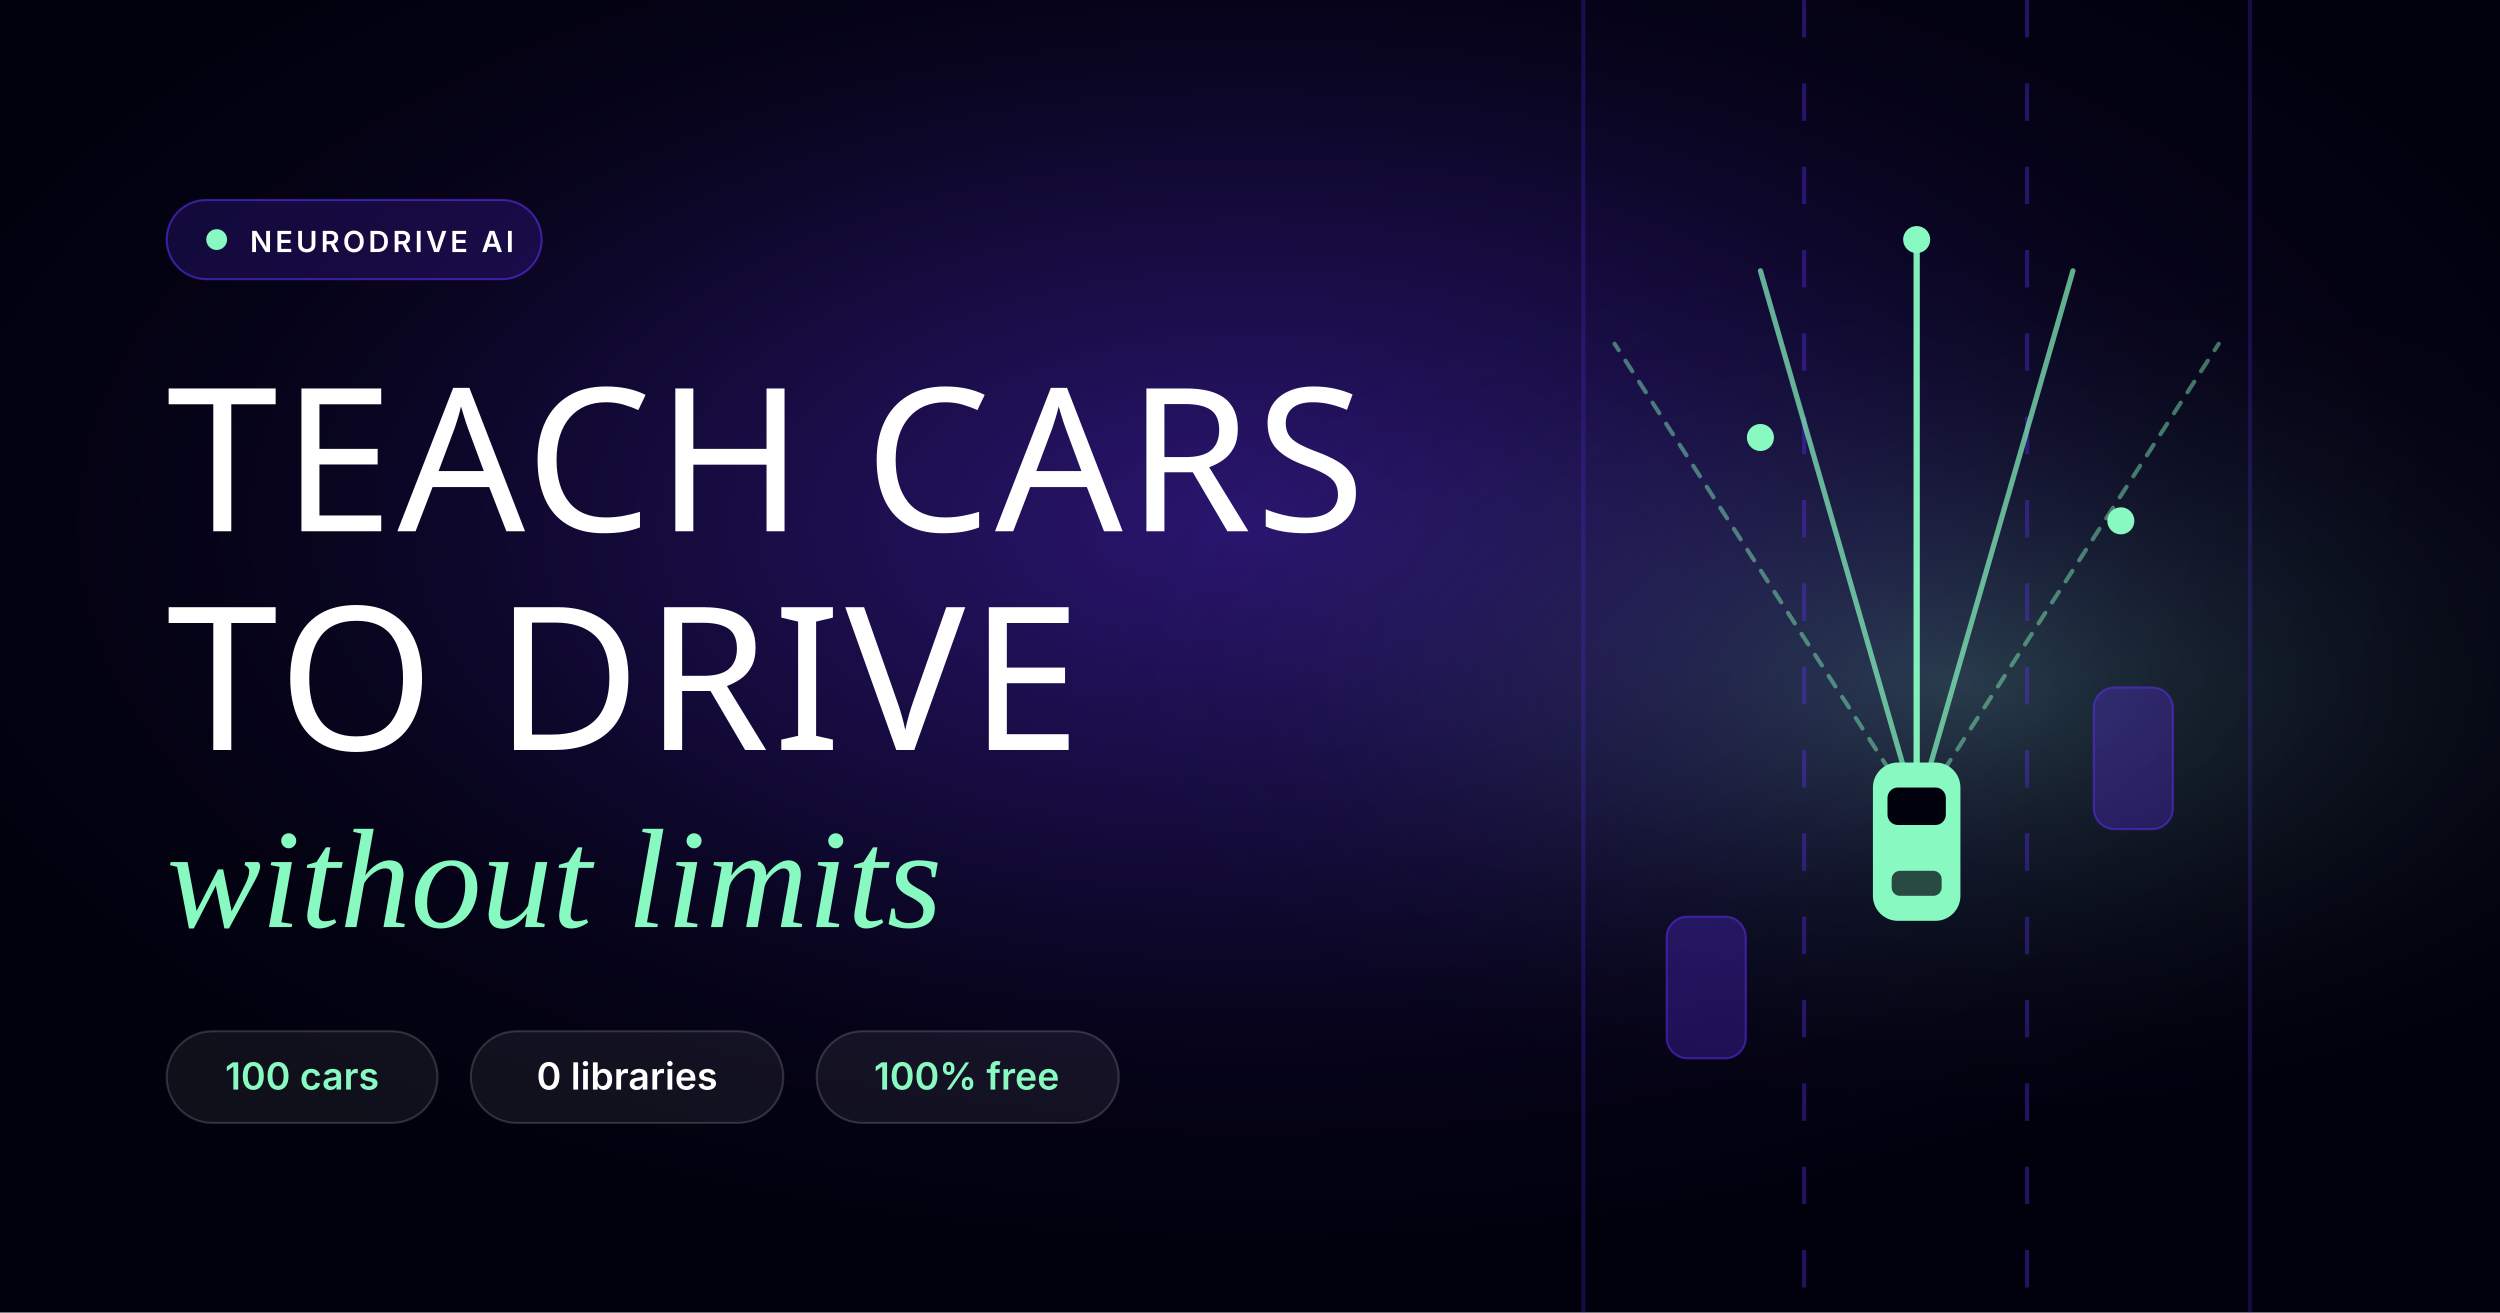
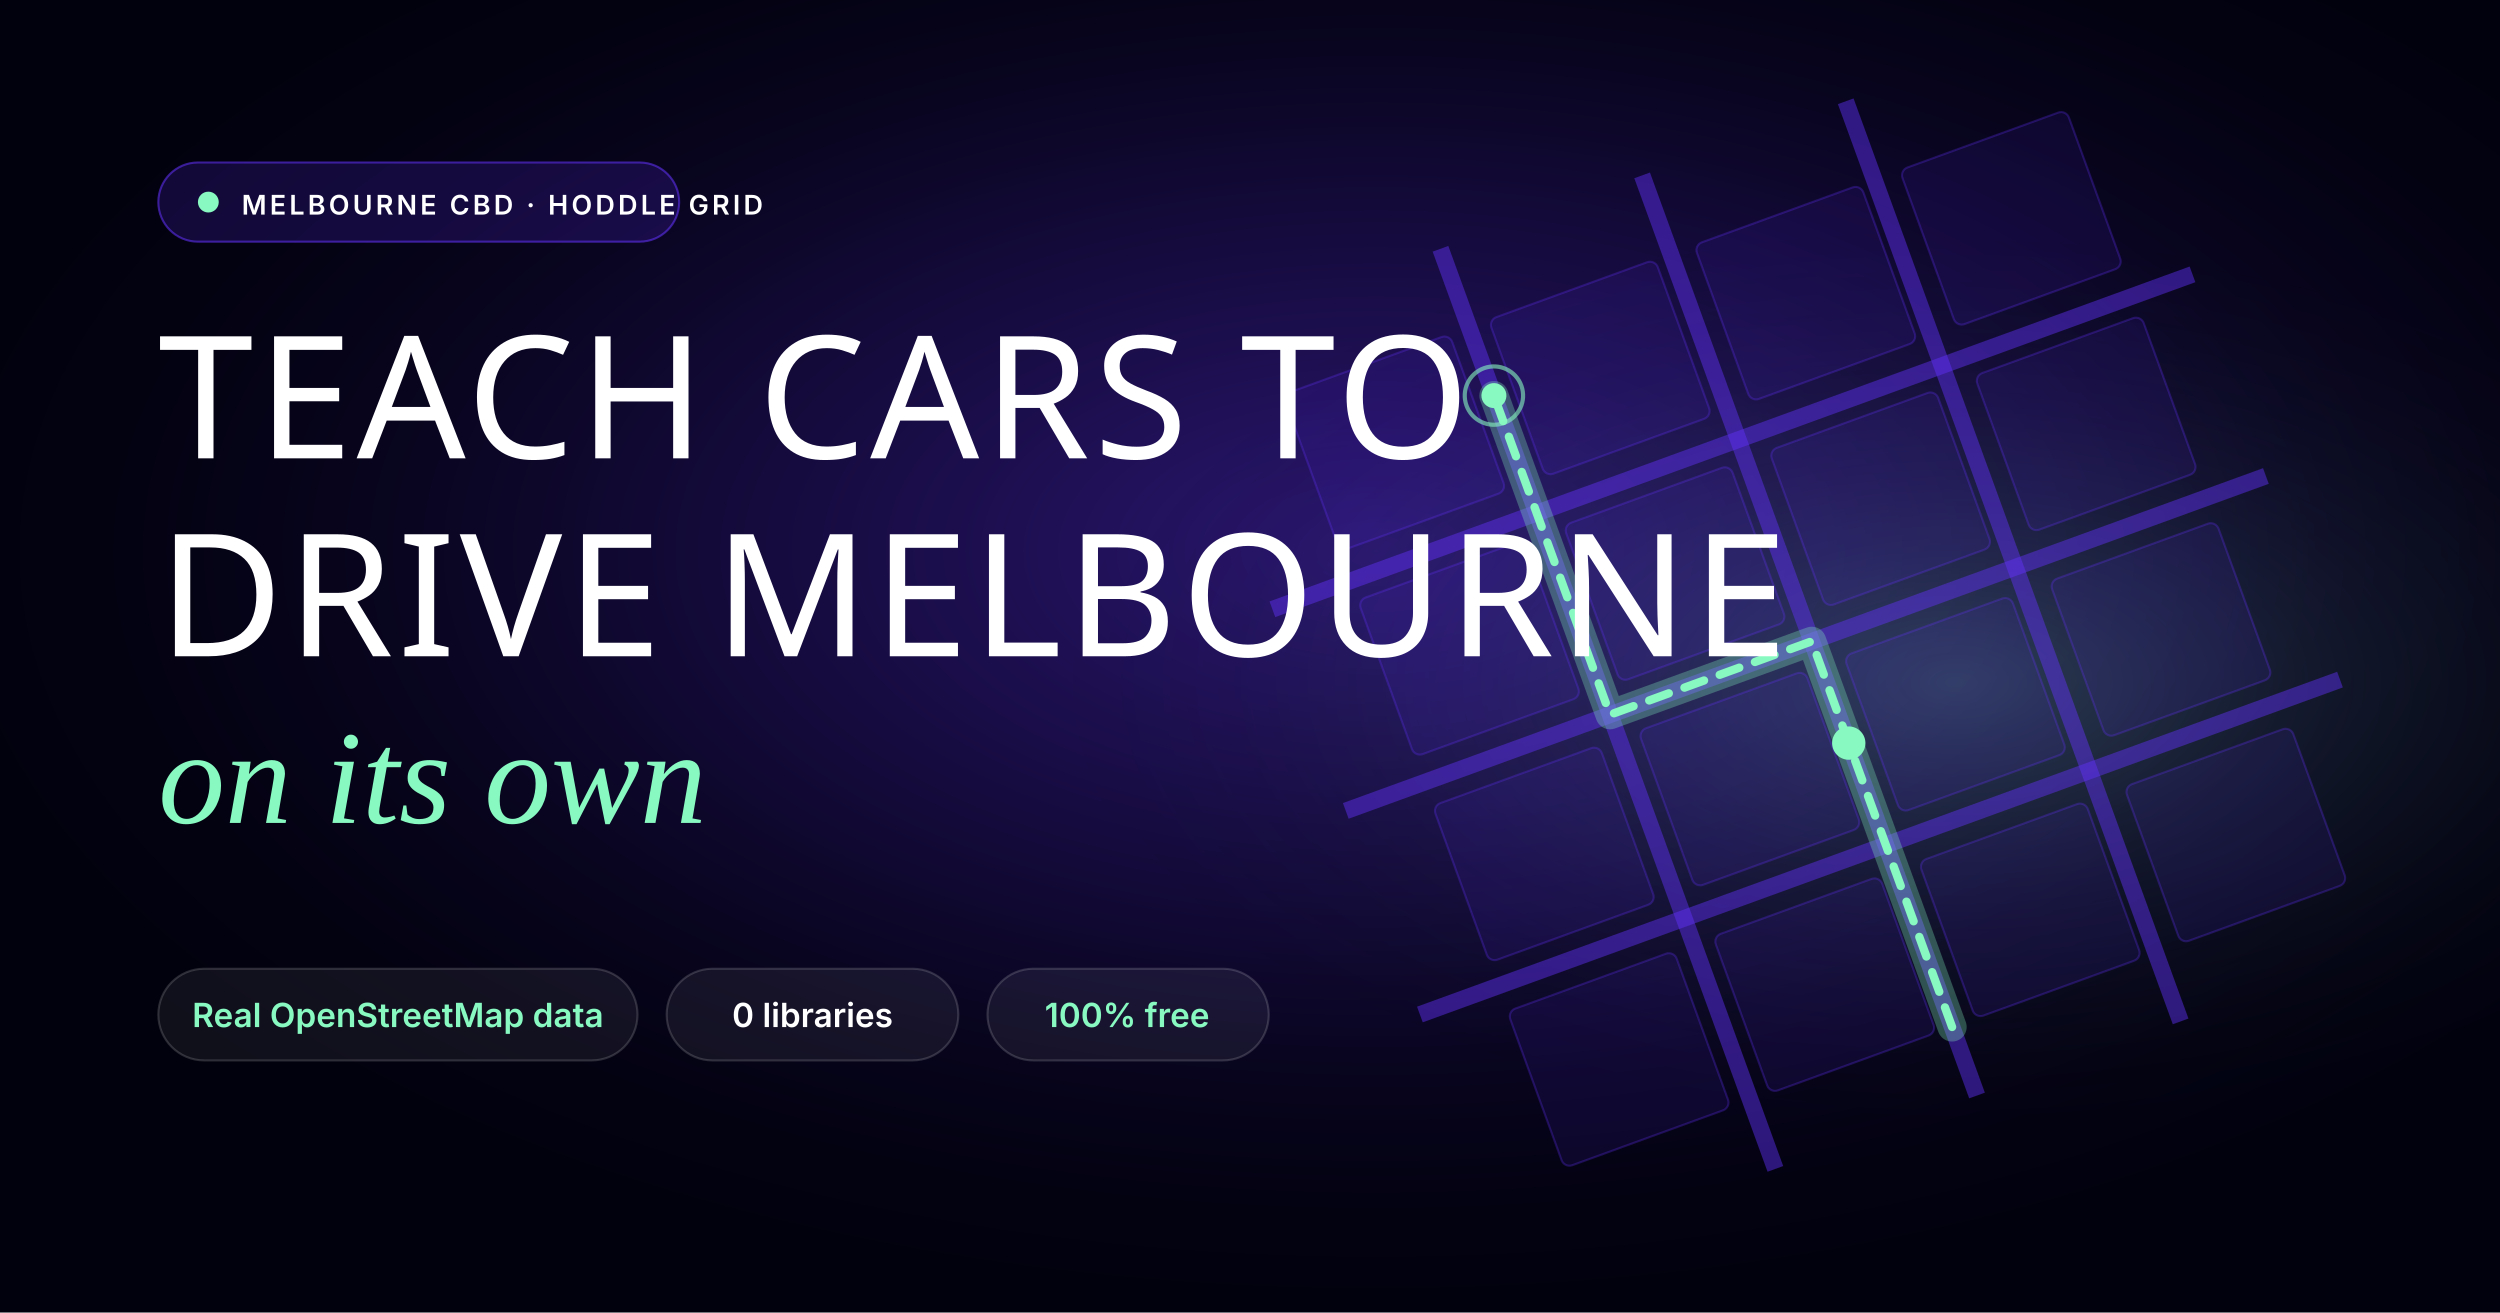
<svg xmlns="http://www.w3.org/2000/svg" viewBox="0 0 1200 630" width="1200" height="630" fill="none">
  <defs>
-     <radialGradient id="indigoGlow" cx="50%" cy="40%" r="60%">
+     <radialGradient id="indigoGlow" cx="55%" cy="42%" r="62%">
      <stop offset="0%" stop-color="#6331FB" stop-opacity="0.42" />
-       <stop offset="60%" stop-color="#6331FB" stop-opacity="0.08" />
+       <stop offset="60%" stop-color="#6331FB" stop-opacity="0.09" />
      <stop offset="100%" stop-color="#01010D" stop-opacity="0" />
    </radialGradient>
-     <radialGradient id="mintGlow" cx="78%" cy="52%" r="35%">
+     <radialGradient id="mintGlow" cx="78%" cy="52%" r="36%">
      <stop offset="0%" stop-color="#88F9C0" stop-opacity="0.22" />
      <stop offset="100%" stop-color="#01010D" stop-opacity="0" />
    </radialGradient>
  </defs>
  <rect width="1200" height="630" fill="#01010D" />
  <rect width="1200" height="630" fill="url(#indigoGlow)" />
  <rect width="1200" height="630" fill="url(#mintGlow)" />
-   <g stroke="#6331FB" stroke-opacity="0.22" stroke-width="2">
-     <line x1="760" y1="0" x2="760" y2="630" />
-     <line x1="1080" y1="0" x2="1080" y2="630" />
-     <line x1="866" y1="0" x2="866" y2="630" stroke-dasharray="18 22" stroke-opacity="0.35" />
-     <line x1="973" y1="0" x2="973" y2="630" stroke-dasharray="18 22" stroke-opacity="0.35" />
+   <g transform="translate(885, 315) rotate(-20)">
+     <g fill="#6331FB" fill-opacity="0.1" stroke="#6331FB" stroke-opacity="0.28" stroke-width="1">
+       <rect x="-210" y="-210" width="85" height="80" rx="4" />
+       <rect x="-105" y="-210" width="85" height="80" rx="4" />
+       <rect x="0" y="-210" width="85" height="80" rx="4" />
+       <rect x="105" y="-210" width="85" height="80" rx="4" />
+       <rect x="-210" y="-105" width="85" height="80" rx="4" />
+       <rect x="-105" y="-105" width="85" height="80" rx="4" />
+       <rect x="0" y="-105" width="85" height="80" rx="4" />
+       <rect x="105" y="-105" width="85" height="80" rx="4" />
+       <rect x="-210" y="0" width="85" height="80" rx="4" />
+       <rect x="-105" y="0" width="85" height="80" rx="4" />
+       <rect x="0" y="0" width="85" height="80" rx="4" />
+       <rect x="105" y="0" width="85" height="80" rx="4" />
+       <rect x="-210" y="105" width="85" height="80" rx="4" />
+       <rect x="-105" y="105" width="85" height="80" rx="4" />
+       <rect x="0" y="105" width="85" height="80" rx="4" />
+       <rect x="105" y="105" width="85" height="80" rx="4" />
+     </g>
+     <g stroke="#6331FB" stroke-opacity="0.45" stroke-width="8">
+       <line x1="-250" y1="-115" x2="220" y2="-115" />
+       <line x1="-250" y1="-12" x2="220" y2="-12" />
+       <line x1="-250" y1="92" x2="220" y2="92" />
+       <line x1="-115" y1="-250" x2="-115" y2="220" />
+       <line x1="-12" y1="-250" x2="-12" y2="220" />
+       <line x1="92" y1="-250" x2="92" y2="220" />
+     </g>
+     <polyline points="-12,185 -12,-12 -115,-12 -115,-175" stroke="#88F9C0" stroke-opacity="0.3" stroke-width="14" stroke-linecap="round" stroke-linejoin="round" />
+     <polyline points="-12,185 -12,-12 -115,-12 -115,-175" stroke="#88F9C0" stroke-width="4" stroke-dasharray="10 8" stroke-linecap="round" stroke-linejoin="round" />
+     <circle cx="-115" cy="-175" r="14" stroke="#88F9C0" stroke-opacity="0.6" stroke-width="2" />
+     <circle cx="-115" cy="-175" r="6" fill="#88F9C0" />
+     <circle cx="-12" cy="40" r="8" fill="#88F9C0" />
  </g>
-   <g stroke="#88F9C0" stroke-linecap="round">
-     <line x1="920" y1="390" x2="775" y2="165" stroke-width="2" stroke-opacity="0.45" stroke-dasharray="6 6" />
-     <line x1="920" y1="390" x2="845" y2="130" stroke-width="2.5" stroke-opacity="0.7" />
-     <line x1="920" y1="390" x2="920" y2="115" stroke-width="3" stroke-opacity="0.95" />
-     <line x1="920" y1="390" x2="995" y2="130" stroke-width="2.5" stroke-opacity="0.7" />
-     <line x1="920" y1="390" x2="1065" y2="165" stroke-width="2" stroke-opacity="0.45" stroke-dasharray="6 6" />
-     <circle cx="845" cy="210" r="6" fill="#88F9C0" />
-     <circle cx="920" cy="115" r="6" fill="#88F9C0" />
-     <circle cx="1018" cy="250" r="6" fill="#88F9C0" />
-   </g>
-   <rect x="800" y="440" width="38" height="68" rx="10" fill="#6331FB" fill-opacity="0.28" stroke="#6331FB" stroke-opacity="0.5" />
-   <rect x="1005" y="330" width="38" height="68" rx="10" fill="#6331FB" fill-opacity="0.28" stroke="#6331FB" stroke-opacity="0.5" />
-   <rect x="899" y="366" width="42" height="76" rx="12" fill="#88F9C0" />
-   <rect x="906" y="378" width="28" height="18" rx="5" fill="#01010D" />
-   <rect x="908" y="418" width="24" height="12" rx="4" fill="#01010D" fill-opacity="0.7" />
-   <rect x="80" y="96" width="180" height="38" rx="19" fill="#6331FB" fill-opacity="0.18" stroke="#6331FB" stroke-opacity="0.55" />
-   <circle cx="104" cy="115" r="5" fill="#88F9C0" />
-   <text x="120" y="121" fill="#FFFFFF" font-family="Inter, system-ui, sans-serif" font-size="14" font-weight="600" letter-spacing="1.5">NEURODRIVE AI</text>
-   <text x="80" y="255" fill="#FFFFFF" font-family="Anton, Impact, sans-serif" font-size="96" letter-spacing="2">TEACH CARS</text>
-   <text x="80" y="360" fill="#FFFFFF" font-family="Anton, Impact, sans-serif" font-size="96" letter-spacing="2">TO DRIVE</text>
-   <text x="80" y="445" fill="#88F9C0" font-family="Georgia, 'Times New Roman', serif" font-style="italic" font-size="68">without limits</text>
-   <g font-family="Inter, system-ui, sans-serif" font-size="18" font-weight="600">
-     <rect x="80" y="495" width="130" height="44" rx="22" fill="#FFFFFF" fill-opacity="0.06" stroke="#FFFFFF" stroke-opacity="0.16" />
-     <text x="145" y="523" fill="#88F9C0" text-anchor="middle">100 cars</text>
-     <rect x="226" y="495" width="150" height="44" rx="22" fill="#FFFFFF" fill-opacity="0.06" stroke="#FFFFFF" stroke-opacity="0.16" />
-     <text x="301" y="523" fill="#FFFFFF" text-anchor="middle">0 libraries</text>
-     <rect x="392" y="495" width="145" height="44" rx="22" fill="#FFFFFF" fill-opacity="0.06" stroke="#FFFFFF" stroke-opacity="0.16" />
-     <text x="464" y="523" fill="#88F9C0" text-anchor="middle">100% free</text>
+   <rect x="76" y="78" width="250" height="38" rx="19" fill="#6331FB" fill-opacity="0.18" stroke="#6331FB" stroke-opacity="0.55" />
+   <circle cx="100" cy="97" r="5" fill="#88F9C0" />
+   <text x="116" y="103" fill="#FFFFFF" font-family="Inter, system-ui, sans-serif" font-size="13" font-weight="600" letter-spacing="1.5">MELBOURNE CBD · HODDLE GRID</text>
+   <text x="76" y="220" fill="#FFFFFF" font-family="Anton, Impact, sans-serif" font-size="82" letter-spacing="2">TEACH CARS TO</text>
+   <text x="76" y="315" fill="#FFFFFF" font-family="Anton, Impact, sans-serif" font-size="82" letter-spacing="2">DRIVE MELBOURNE</text>
+   <text x="76" y="395" fill="#88F9C0" font-family="Georgia, 'Times New Roman', serif" font-style="italic" font-size="64">on its own</text>
+   <g font-family="Inter, system-ui, sans-serif" font-size="16" font-weight="600">
+     <rect x="76" y="465" width="230" height="44" rx="22" fill="#FFFFFF" fill-opacity="0.06" stroke="#FFFFFF" stroke-opacity="0.16" />
+     <text x="191" y="493" fill="#88F9C0" text-anchor="middle">Real OpenStreetMap data</text>
+     <rect x="320" y="465" width="140" height="44" rx="22" fill="#FFFFFF" fill-opacity="0.06" stroke="#FFFFFF" stroke-opacity="0.16" />
+     <text x="390" y="493" fill="#FFFFFF" text-anchor="middle">0 libraries</text>
+     <rect x="474" y="465" width="135" height="44" rx="22" fill="#FFFFFF" fill-opacity="0.06" stroke="#FFFFFF" stroke-opacity="0.16" />
+     <text x="541" y="493" fill="#88F9C0" text-anchor="middle">100% free</text>
  </g>
</svg>
